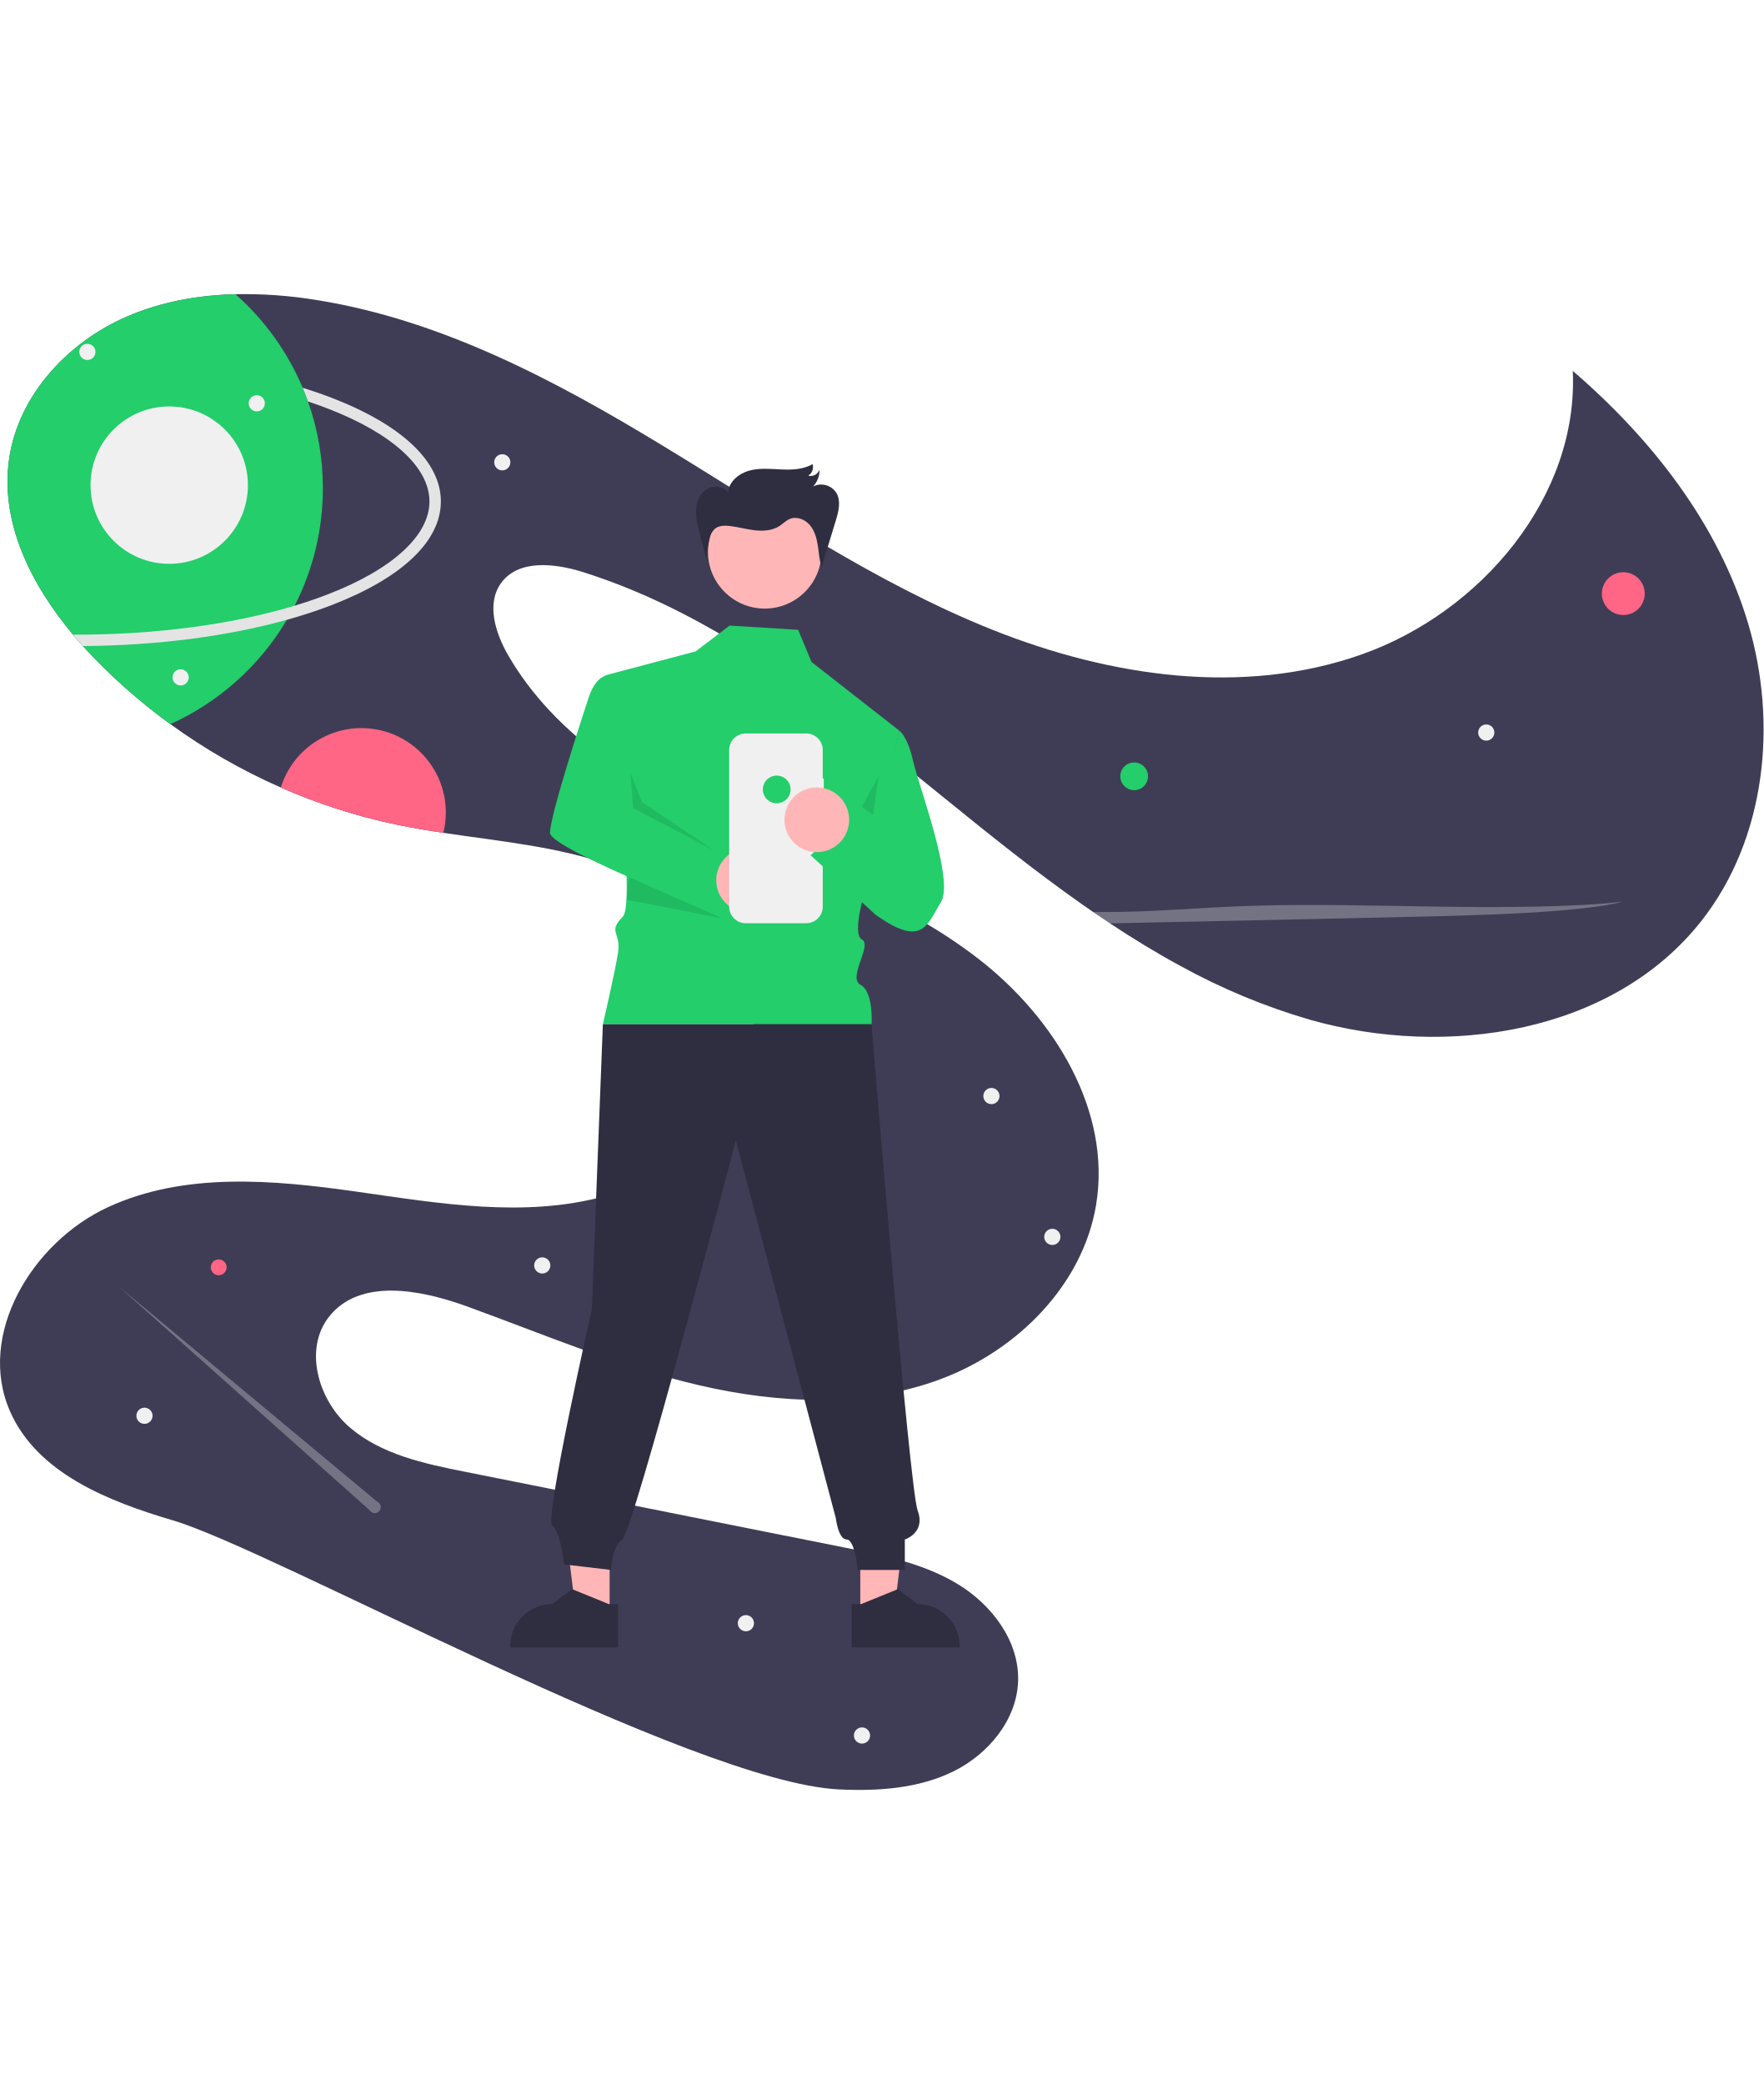
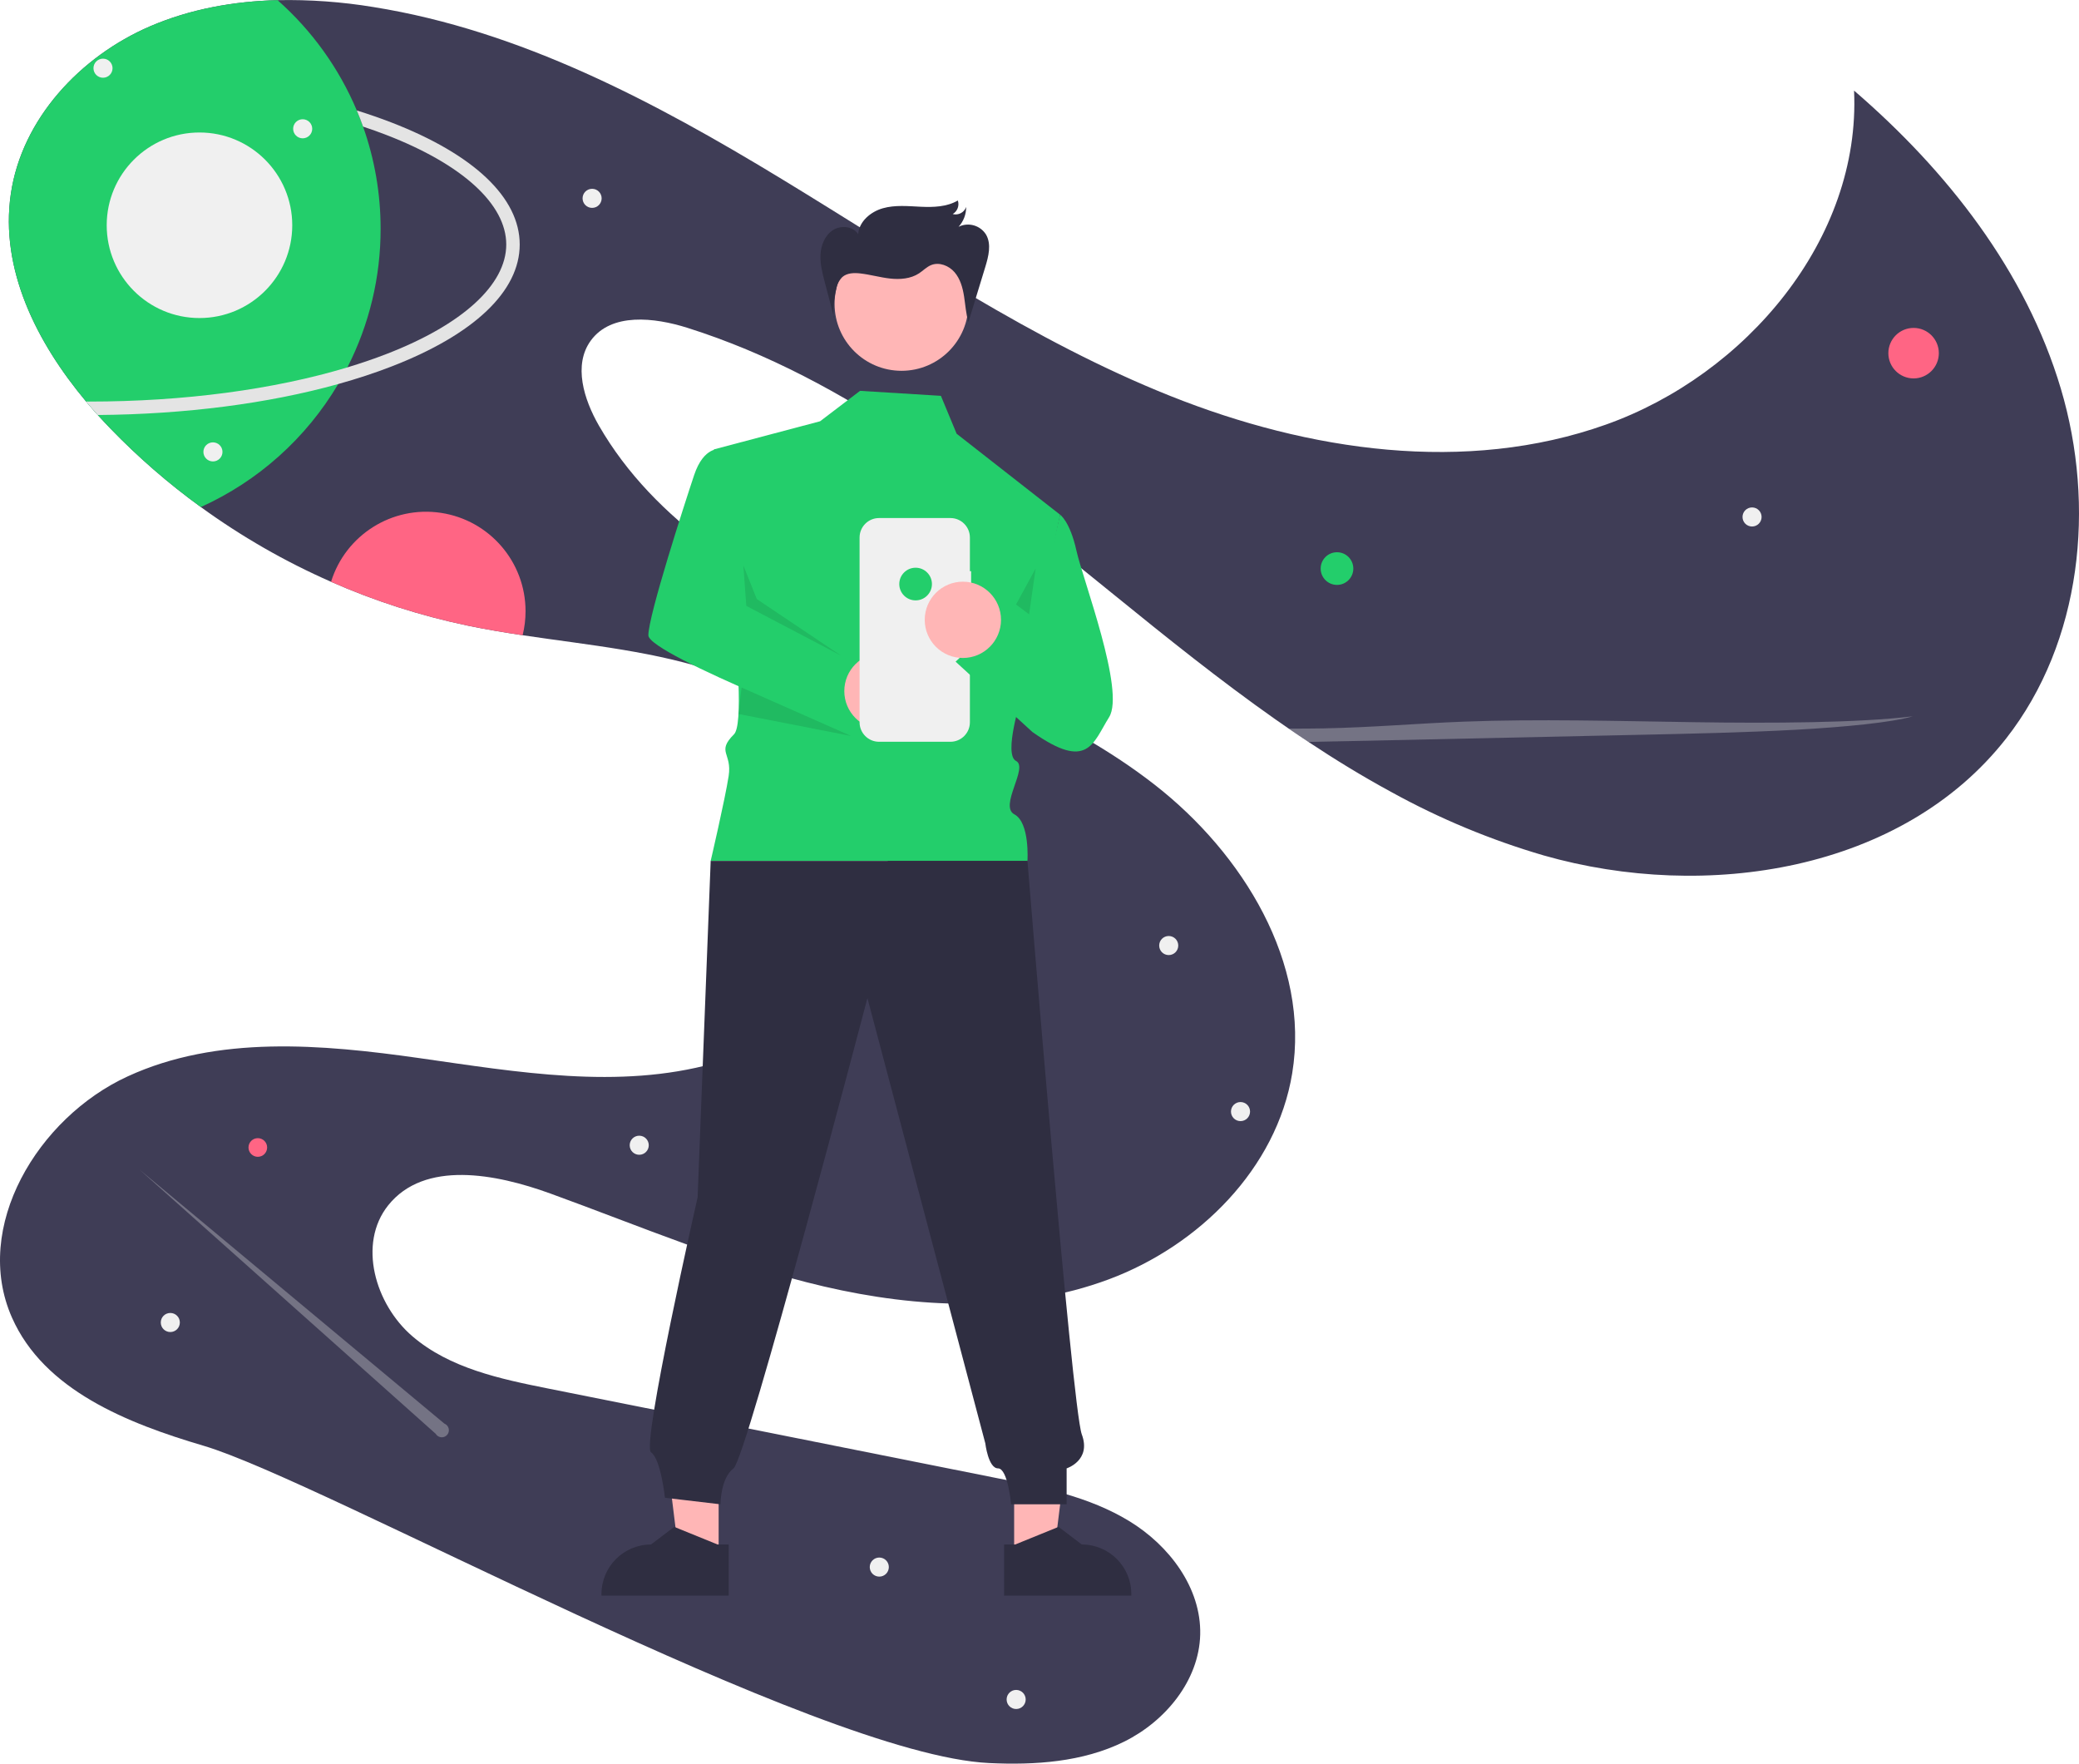
- <svg xmlns="http://www.w3.org/2000/svg" data-name="Layer 1" width="326.632" height="385.994" viewBox="0 0 926.632 785.994">
+ <svg xmlns="http://www.w3.org/2000/svg" data-name="Layer 1" width="926.632" height="785.994" viewBox="0 0 926.632 785.994">
  <path d="M1030.887,386.059c-46.34,59.26-133.78,72.83-206.13,52.19a335.51,335.51,0,0,1-68.1-28.35c-12.54-6.81-24.78-14.28-36.77-22.24-2.95-1.95-5.9-3.93-8.82-5.95q-2.985-2.04-5.95-4.13c-24.76-17.42-48.55-36.53-71.94-55.53-58.39-47.43-118.38-96.32-190.12-118.95-14.78-4.66-33.9-6.84-43.04,5.68-7.93,10.87-3.09,26.26,3.62,37.92,24.89,43.19,70.07,70.46,115.29,91.43,45.22,20.97,93.12,37.96,132.43,68.62,39.31,30.66,69.32,79.39,61.28,128.58-6.93,42.39-41.54,76.83-81.78,91.84-40.24,15-85.12,12.91-126.95,3.17-41.83-9.75-81.54-26.76-121.91-41.42-24.34-8.85-56.16-14.97-72.31,5.28-13.64,17.11-5.8,44.1,10.81,58.34s39.09,19.01,60.54,23.29q99.9,19.95,199.8,39.89c20.43,4.07,41.34,8.33,59.14,19.17,17.8,10.83,32.16,29.75,31.65,50.58-.51,20.53-15.54,38.67-33.96,47.76-18.41,9.08-39.67,10.48-60.18,9.5-76.86-3.68-297.21-125.79-350.06-141.4-33.96-10.02-71.09-24.74-85.41-57.12-17.83-40.31,11.51-89.08,51.56-107.49,40.04-18.42,86.46-14.34,130.1-8.14,43.64,6.2,88.72,14.09,131.2,2.31,42.479-11.78,81.4-50.18,77.21-94.06-3.65-38.18-38.04-66.95-74.23-79.63-28.33-9.93-58.47-12.63-88.229-17.1-8.26-1.23-16.49-2.61-24.64-4.31a307.086,307.086,0,0,1-60.75-19.5,312.924,312.924,0,0,1-58.04-33.31,305.265,305.265,0,0,1-40.32-35.01q-2.835-2.94-5.61-6.01c-1.76-1.96-3.5-3.96-5.2-6-22.12-26.43-38.46-58.98-33.56-92.52,4.89-33.45,30.96-61.3,62-74.68,17.94-7.73,37.29-11.19,56.88-11.69a233.796,233.796,0,0,1,42.78,3.08c65.41,10.46,125.35,42.24,181.96,76.65,56.6,34.41,111.76,72.18,173.29,96.71,61.53,24.54,131.57,34.93,193.99,12.74,62.42-22.18,113.7-82.7,110.65-148.87,41.4,35.65,76.58,80.46,92.16,132.82C1070.797,282.559,1064.536,343.019,1030.887,386.059Z" transform="translate(-136.6838 -57.00314)" fill="#3f3d56" />
  <circle cx="595.911" cy="253.394" r="7.278" fill="#23ce6b" />
  <circle cx="852.911" cy="157.394" r="11.252" fill="#ff6584" />
  <circle cx="114.911" cy="511.394" r="4.157" fill="#ff6584" />
  <path d="M370.927,329.399a44.43,44.43,0,0,1-1.3,10.7c-8.26-1.23-16.49-2.61-24.64-4.31a307.086,307.086,0,0,1-60.75-19.5,44.337,44.337,0,0,1,86.69,13.11Z" transform="translate(-136.6838 -57.00314)" fill="#ff6584" />
  <circle cx="780.911" cy="230.394" r="4.252" fill="#f0f0f0" />
  <circle cx="391.911" cy="698.394" r="4.252" fill="#f0f0f0" />
  <circle cx="452.911" cy="757.394" r="4.252" fill="#f0f0f0" />
  <circle cx="75.911" cy="589.394" r="4.252" fill="#f0f0f0" />
  <circle cx="284.911" cy="510.394" r="4.252" fill="#f0f0f0" />
  <circle cx="263.911" cy="88.394" r="4.252" fill="#f0f0f0" />
  <circle cx="520.911" cy="421.394" r="4.252" fill="#f0f0f0" />
  <circle cx="552.911" cy="495.394" r="4.252" fill="#f0f0f0" />
  <path d="M291.527,220.728q9.075-2.739,17.362-5.935c33.96-13.117,53.438-30.911,53.438-48.82s-19.478-35.703-53.438-48.82q-5.038-1.946-10.386-3.723a136.34,136.34,0,0,1-6.976,107.3Z" transform="translate(-136.6838 -57.00314)" fill="none" />
  <path d="M306.326,158.969a135.44,135.44,0,0,1-14.8,61.76q-1.935,3.78-4.1,7.43a136.431,136.431,0,0,1-61.23,54.82,305.269,305.269,0,0,1-40.32-35.01q-2.835-2.94-5.61-6.01c-1.76-1.96-3.5-3.96-5.2-6-22.12-26.43-38.46-58.98-33.56-92.52,4.89-33.45,30.96-61.3,62-74.68,17.94-7.73,37.29-11.19,56.88-11.69a136.126,136.126,0,0,1,35.33,49.16c1,2.37,1.92,4.77,2.79,7.2A135.756,135.756,0,0,1,306.326,158.969Z" transform="translate(-136.6838 -57.00314)" fill="#23ce6b" />
  <path d="M368.326,165.969c0,20.83-20.34,40.15-57.28,54.42-7.39,2.86-15.3,5.45-23.62,7.77-31.14,8.68-68.2,13.49-107.16,13.8-1.76-1.96-3.5-3.96-5.2-6,.42.01.84.01,1.26.01,42.31,0,82.45-5.36,115.2-15.24,6.05-1.83,11.85-3.81,17.36-5.94,33.96-13.11,53.44-30.91,53.44-48.82,0-17.91-19.48-35.7-53.44-48.82q-5.04-1.95-10.38-3.72c-.87-2.43-1.79-4.83-2.79-7.2q7.98,2.49,15.33,5.32C347.987,125.819,368.326,145.149,368.326,165.969Z" transform="translate(-136.6838 -57.00314)" fill="#e4e4e4" />
  <circle cx="45.911" cy="30.394" r="4.252" fill="#f0f0f0" />
  <circle cx="134.911" cy="57.394" r="4.252" fill="#f0f0f0" />
  <circle cx="88.911" cy="100.394" r="41.348" fill="#f0f0f0" />
  <path d="M989.197,376.239c-9.28,2.74-29.74,4.76-52.24,6-22.49,1.23-47.16,1.77-71.52,2.29q-63.959,1.38-127.91,2.77-8.791.195-17.64.36c-2.95-1.95-5.9-3.93-8.82-5.95,5.23.03,10.46,0,15.65-.1,22.17-.44,40.94-2.17,62.32-2.99,32.9-1.27,68.42-.27,102.71.24C926.036,379.379,965.106,379.189,989.197,376.239Z" transform="translate(-136.6838 -57.00314)" fill="#f0f0f0" opacity="0.3" />
  <path d="M334.767,691.47,198.846,578.239,330.891,696.006a3.151,3.151,0,1,0,3.876-4.535Z" transform="translate(-136.6838 -57.00314)" fill="#f0f0f0" opacity="0.3" />
  <circle cx="94.911" cy="201.394" r="4.252" fill="#f0f0f0" />
  <polygon points="452.017 694.074 469.604 694.073 477.971 626.236 452.014 626.237 452.017 694.074" fill="#ffb6b6" />
  <path d="M584.215,745.335l4.95-0,19.327-7.86,10.359,7.859h.001a22.074,22.074,0,0,1,22.073,22.072v.717l-56.709.002Z" transform="translate(-136.6838 -57.00314)" fill="#2f2e41" />
  <polygon points="320.308 694.074 302.721 694.073 294.354 626.236 320.311 626.237 320.308 694.074" fill="#ffb6b6" />
  <path d="M461.477,768.125l-56.709-.002v-.717a22.074,22.074,0,0,1,22.073-22.072h.001l10.359-7.859,19.327,7.86,4.95 0Z" transform="translate(-136.6838 -57.00314)" fill="#2f2e41" />
  <path d="M520.009,231.191,502.201,244.751,454.896,257.279s16.95,118.96,8.95,126.96-.785,8.215-2.393,18.608-8.013,37.831-8.013,37.831l141.188,0s1.138-17.052-5.822-20.745,6.416-20.929.728-23.811,2.312-27.882,2.312-27.882l17.337-81.85-46.114-36.08-7.013-16.898Z" transform="translate(-136.6838 -57.00314)" fill="#23ce6b" />
  <circle cx="405.545" cy="274.328" r="6.161" fill="#f2f2f2" />
  <path d="M453.441,440.678l-5.822,149.921S422.48,701.328,426.846,704.239s6.216,20.269,6.216,20.269l24.744,2.911s0-11.644,5.822-16.011,59.677-209.598,59.677-209.598l52.54,198.429s1.315,11.169,5.682,11.169,5.822,16.011,5.822,16.011h24.744v-16.011s11.118-3.525,6.752-15.169-24.218-255.562-24.218-255.562Z" transform="translate(-136.6838 -57.00314)" fill="#2f2e41" />
  <circle cx="401.817" cy="135.415" r="29.839" fill="#ffb6b6" />
  <polygon points="452.85 269.414 458.672 273.781 461.583 253.403 452.85 269.414" opacity="0.1" style="isolation:isolate" />
  <path d="M457.687,257.163s-7.278-1.456-11.644,11.644-20.378,62.588-20.378,71.322S525.375,387.396,525.375,387.396L515,351l-45.669-23.971Z" transform="translate(-136.6838 -57.00314)" fill="#23ce6b" />
  <circle cx="393.316" cy="307.997" r="17" fill="#ffb6b6" />
  <polygon points="331.316 251.997 332.647 270.026 374.878 292.192 337.316 266.997 331.316 251.997" opacity="0.1" style="isolation:isolate" />
  <path d="M569.523,311.57h-.548V296.562a8.686,8.686,0,0,0-8.686-8.686H528.492a8.686,8.686,0,0,0-8.686,8.686v82.337a8.686,8.686,0,0,0,8.686,8.686h31.797a8.686,8.686,0,0,0,8.686-8.686V322.254h.548Z" transform="translate(-136.6838 -57.00314)" fill="#f0f0f0" />
  <path d="M609.184,286.39s4.367,2.911,7.278,16.011,21.833,62.588,14.555,74.233-9.426,24.072-34.17,6.606l-34.24-31.35,24.744-23.289,10.189,7.278Z" transform="translate(-136.6838 -57.00314)" fill="#23ce6b" />
  <circle cx="408.095" cy="260.292" r="7.278" fill="#23ce6b" />
  <circle cx="429.163" cy="276.236" r="17" fill="#ffb6b6" />
  <polygon points="330.514 306.41 379.316 327.997 329.158 318.194 330.514 306.41" opacity="0.1" style="isolation:isolate" />
  <path d="M508.397,198.365,504.3,182.773c-1.069-4.068-2.147-8.219-1.907-12.418s2.022-8.533,5.56-10.808,8.939-1.738,11.216,1.799c.433-5.648,5.571-9.992,11.022-11.531s11.239-.93,16.897-.671,11.631.078,16.514-2.791a5.112,5.112,0,0,1-2.289,6.041,4.963,4.963,0,0,0,5.995-3.162,12.88,12.88,0,0,1-3.381,8.845A9.475,9.475,0,0,1,576.173,161.545c2.492,4.321,1.096,9.747-.362,14.517l-7.484,24.482c-1.135-3.722-1.349-7.651-1.956-11.494s-1.687-7.768-4.224-10.718-6.846-4.659-10.451-3.194c-2.022.822-3.565,2.489-5.39,3.686-3.746,2.455-8.512,2.807-12.963,2.308s-8.789-1.767-13.24-2.273c-2.787-.317-5.896-.233-7.999,1.623a10.281,10.281,0,0,0-2.738,5.467,43.486,43.486,0,0,0-1.158,12.541" transform="translate(-136.6838 -57.00314)" fill="#2f2e41" />
</svg>
